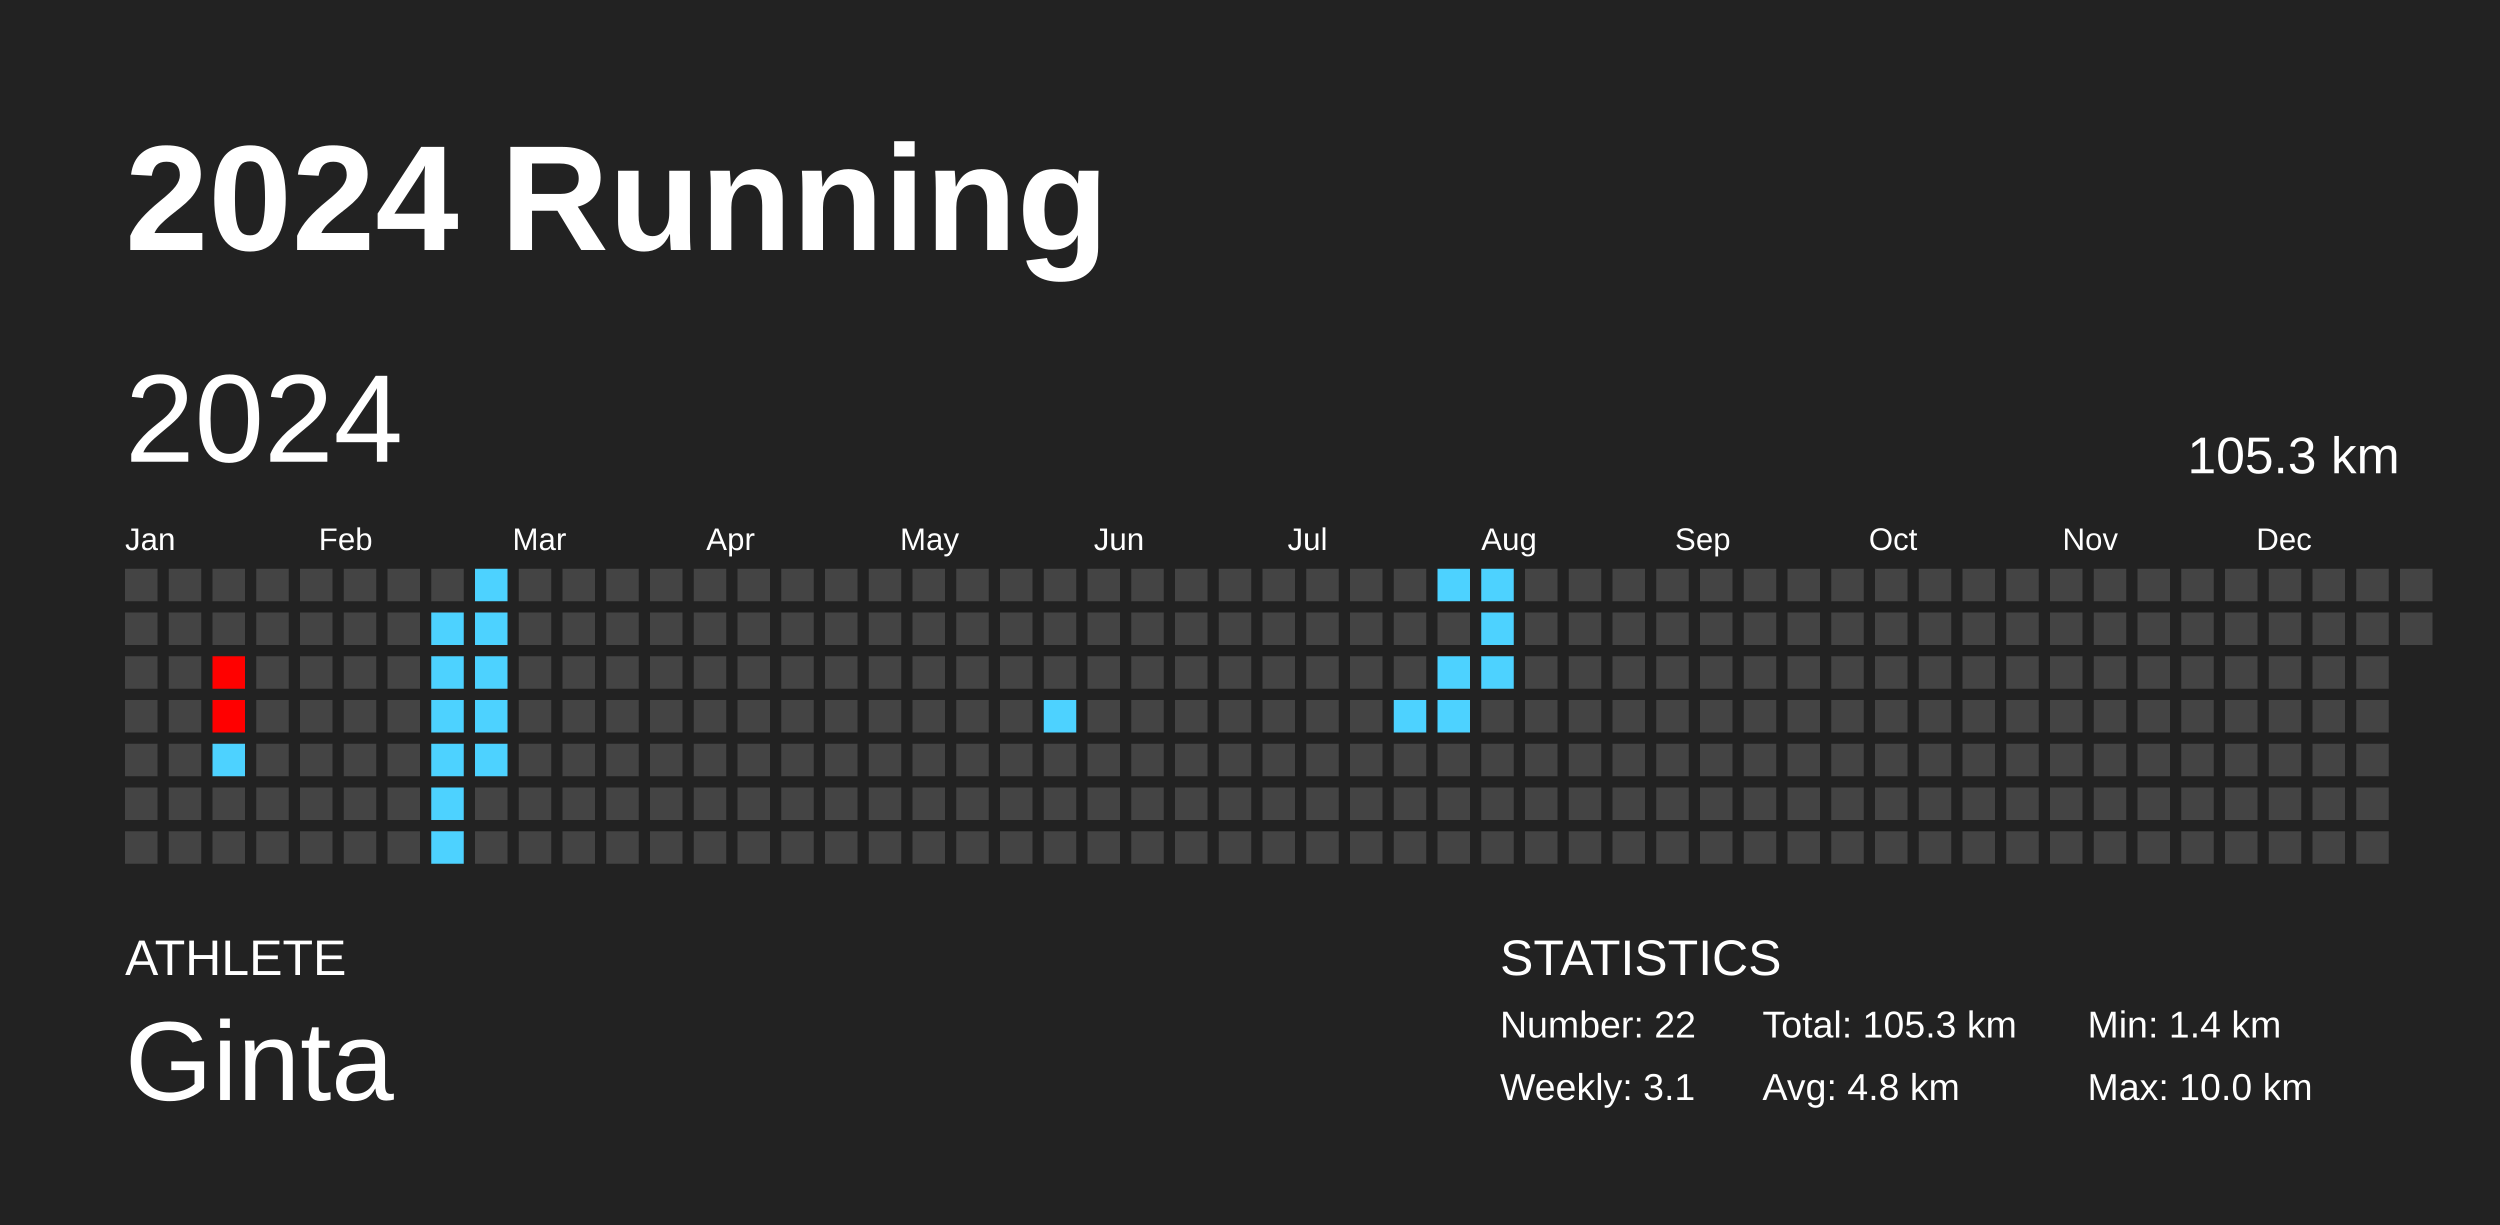
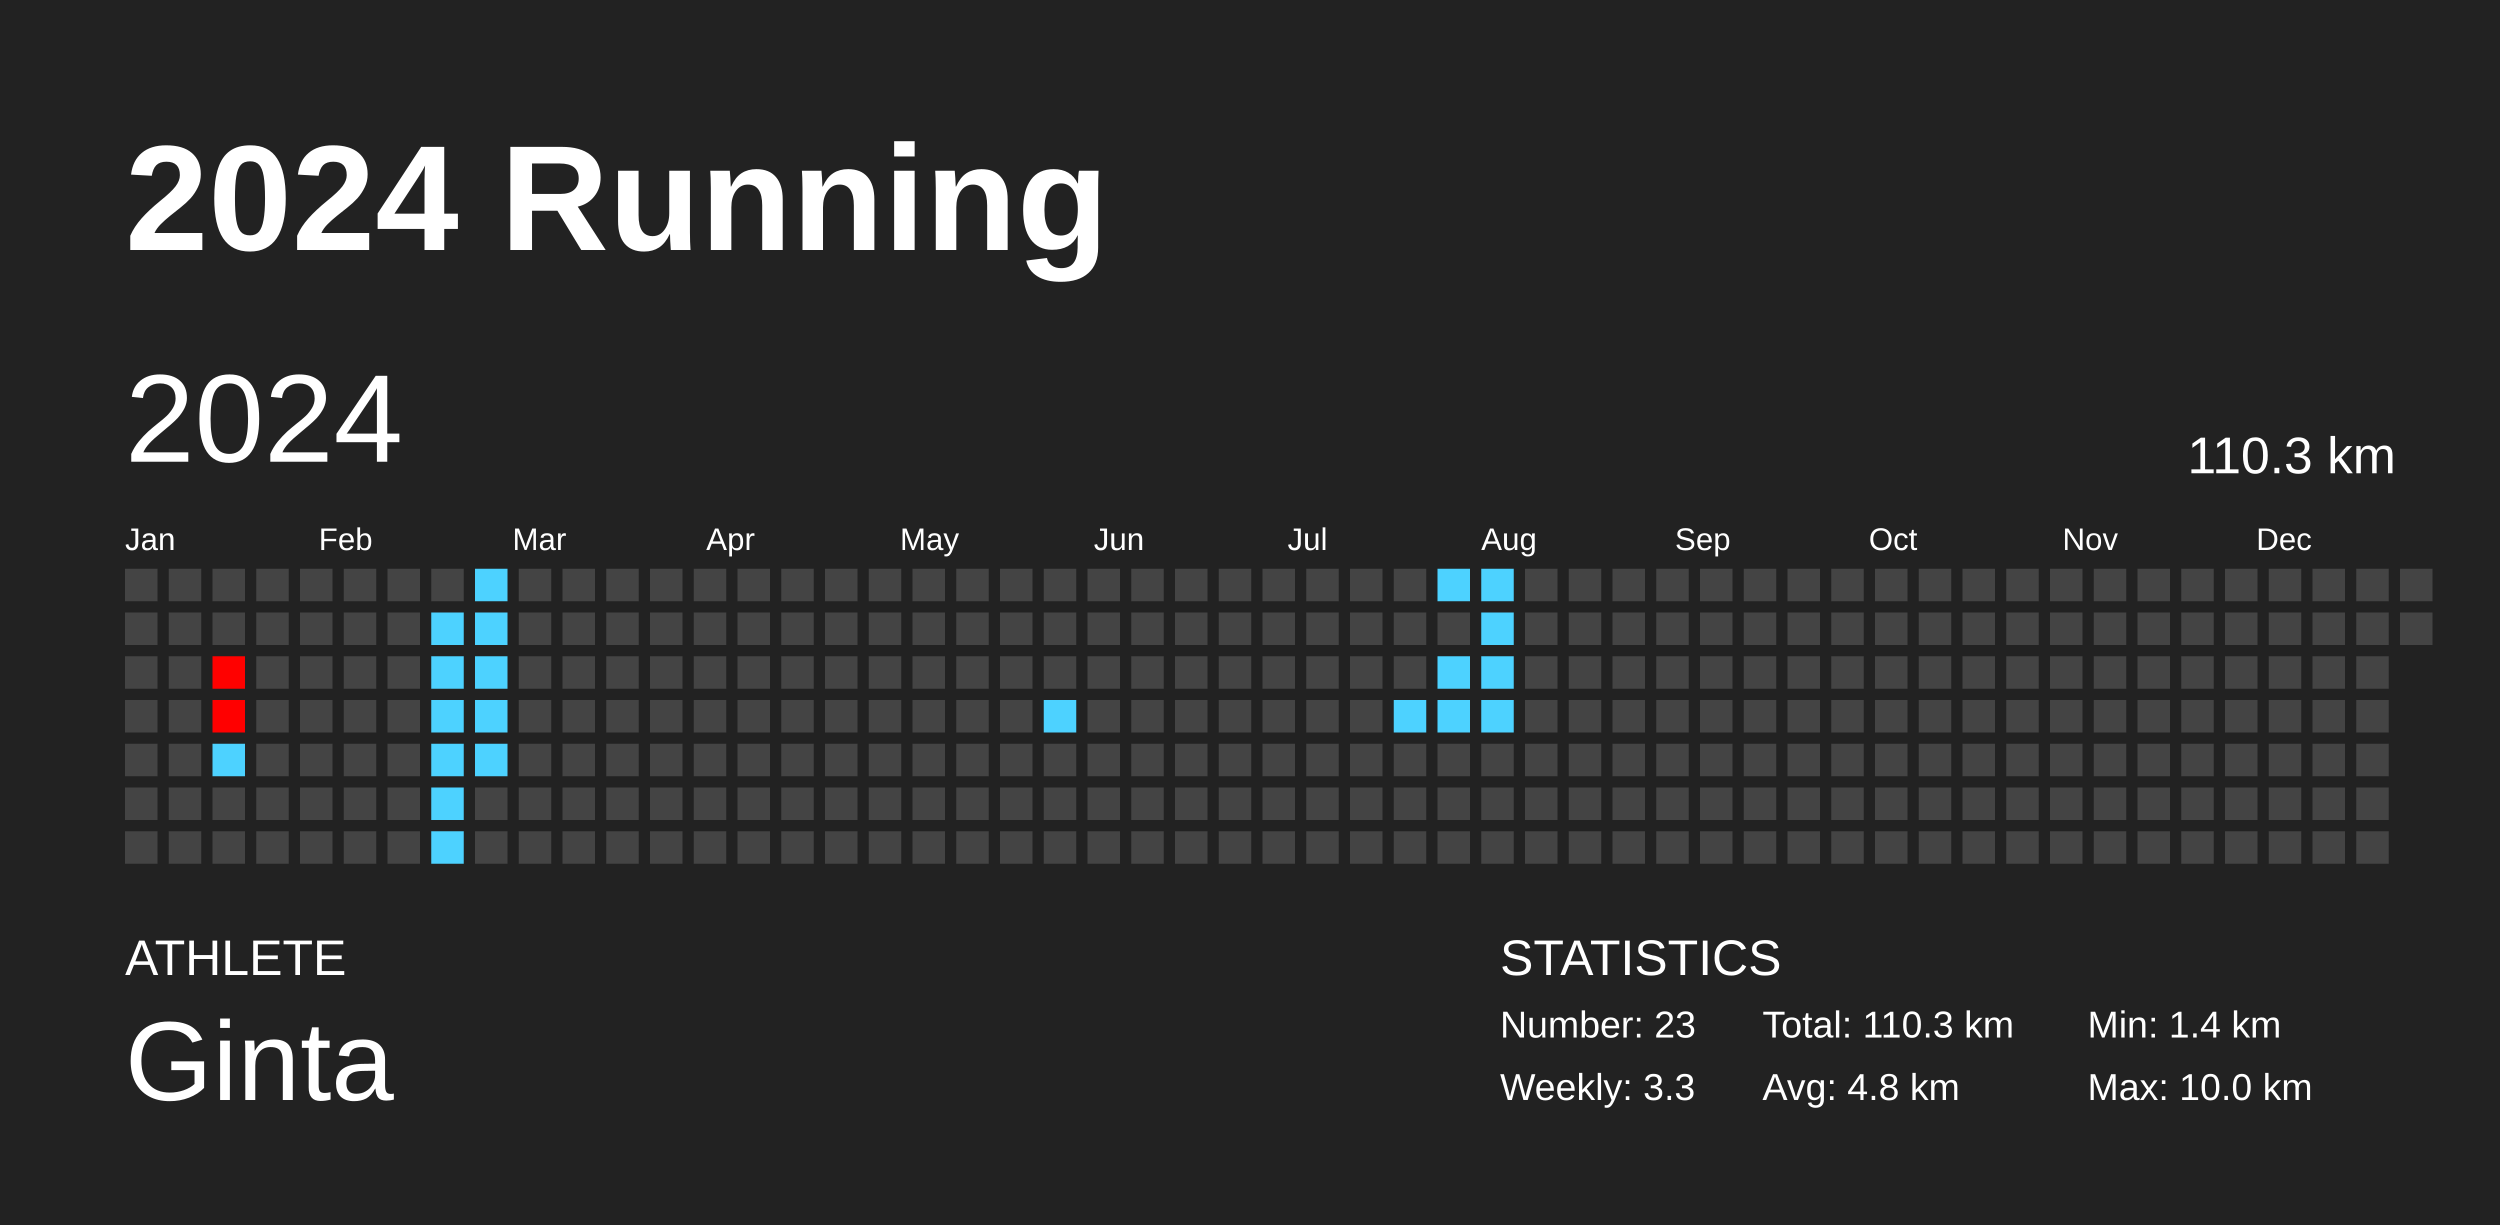
<svg xmlns="http://www.w3.org/2000/svg" baseProfile="full" height="98mm" version="1.1" viewBox="0,0,200,98" width="200mm">
  <defs />
  <rect fill="#222222" height="98" width="200" x="0" y="0" />
  <text fill="#FFFFFF" style="font-size:12px; font-family:Arial; font-weight:bold;" x="10" y="20">2024 Running</text>
  <text fill="#FFFFFF" style="font-size:4px; font-family:Arial" x="10" y="78">ATHLETE</text>
  <text fill="#FFFFFF" style="font-size:9px; font-family:Arial" x="10" y="88">Ginta</text>
  <text fill="#FFFFFF" style="font-size:4px; font-family:Arial" x="120" y="78">STATISTICS</text>
-   <text fill="#FFFFFF" style="font-size:3px; font-family:Arial" x="120" y="83">Number: 22</text>
-   <text fill="#FFFFFF" style="font-size:3px; font-family:Arial" x="120" y="88">Weekly: 3.1</text>
-   <text fill="#FFFFFF" style="font-size:3px; font-family:Arial" x="141" y="83">Total: 105.3 km</text>
+   <text fill="#FFFFFF" style="font-size:3px; font-family:Arial" x="120" y="83">Number: 23</text>
+   <text fill="#FFFFFF" style="font-size:3px; font-family:Arial" x="120" y="88">Weekly: 3.3</text>
+   <text fill="#FFFFFF" style="font-size:3px; font-family:Arial" x="141" y="83">Total: 110.3 km</text>
  <text fill="#FFFFFF" style="font-size:3px; font-family:Arial" x="141" y="88">Avg: 4.8 km</text>
  <text fill="#FFFFFF" style="font-size:3px; font-family:Arial" x="167" y="83">Min: 1.4 km</text>
  <text fill="#FFFFFF" style="font-size:3px; font-family:Arial" x="167" y="88">Max: 10.0 km</text>
  <text dominant-baseline="hanging" fill="#FFFFFF" style="font-size:10.0px; font-family:Arial;" x="10" y="30">2024</text>
-   <text dominant-baseline="hanging" fill="#FFFFFF" style="font-size:4.125px; font-family:Arial;" x="175" y="35">105.3 km</text>
+   <text dominant-baseline="hanging" fill="#FFFFFF" style="font-size:4.125px; font-family:Arial;" x="175" y="35">110.3 km</text>
  <text fill="#FFFFFF" style="font-size:2.5px; font-family:Arial" x="10.0" y="44">Jan</text>
  <text fill="#FFFFFF" style="font-size:2.5px; font-family:Arial" x="25.5" y="44">Feb</text>
  <text fill="#FFFFFF" style="font-size:2.5px; font-family:Arial" x="41.0" y="44">Mar</text>
  <text fill="#FFFFFF" style="font-size:2.5px; font-family:Arial" x="56.5" y="44">Apr</text>
  <text fill="#FFFFFF" style="font-size:2.5px; font-family:Arial" x="72.0" y="44">May</text>
  <text fill="#FFFFFF" style="font-size:2.5px; font-family:Arial" x="87.5" y="44">Jun</text>
  <text fill="#FFFFFF" style="font-size:2.5px; font-family:Arial" x="103.0" y="44">Jul</text>
  <text fill="#FFFFFF" style="font-size:2.5px; font-family:Arial" x="118.5" y="44">Aug</text>
  <text fill="#FFFFFF" style="font-size:2.5px; font-family:Arial" x="134.0" y="44">Sep</text>
  <text fill="#FFFFFF" style="font-size:2.5px; font-family:Arial" x="149.5" y="44">Oct</text>
  <text fill="#FFFFFF" style="font-size:2.5px; font-family:Arial" x="165.0" y="44">Nov</text>
  <text fill="#FFFFFF" style="font-size:2.5px; font-family:Arial" x="180.5" y="44">Dec</text>
  <rect fill="#444444" height="2.6" width="2.6" x="10.0" y="45.5" />
  <rect fill="#444444" height="2.6" width="2.6" x="10.0" y="49.0" />
  <rect fill="#444444" height="2.6" width="2.6" x="10.0" y="52.5" />
  <rect fill="#444444" height="2.6" width="2.6" x="10.0" y="56.0" />
  <rect fill="#444444" height="2.6" width="2.6" x="10.0" y="59.5" />
  <rect fill="#444444" height="2.6" width="2.6" x="10.0" y="63.0" />
  <rect fill="#444444" height="2.6" width="2.6" x="10.0" y="66.5" />
  <rect fill="#444444" height="2.6" width="2.6" x="13.5" y="45.5" />
  <rect fill="#444444" height="2.6" width="2.6" x="13.5" y="49.0" />
  <rect fill="#444444" height="2.6" width="2.6" x="13.5" y="52.5" />
  <rect fill="#444444" height="2.6" width="2.6" x="13.5" y="56.0" />
  <rect fill="#444444" height="2.6" width="2.6" x="13.5" y="59.5" />
  <rect fill="#444444" height="2.6" width="2.6" x="13.5" y="63.0" />
  <rect fill="#444444" height="2.6" width="2.6" x="13.5" y="66.5" />
  <rect fill="#444444" height="2.6" width="2.6" x="17.0" y="45.5" />
  <rect fill="#444444" height="2.6" width="2.6" x="17.0" y="49.0" />
  <rect fill="#ff0100" height="2.6" width="2.6" x="17.0" y="52.5" />
  <rect fill="#ff0000" height="2.6" width="2.6" x="17.0" y="56.0" />
  <rect fill="#4dd2ff" height="2.6" width="2.6" x="17.0" y="59.5" />
  <rect fill="#444444" height="2.6" width="2.6" x="17.0" y="63.0" />
  <rect fill="#444444" height="2.6" width="2.6" x="17.0" y="66.5" />
  <rect fill="#444444" height="2.6" width="2.6" x="20.5" y="45.5" />
  <rect fill="#444444" height="2.6" width="2.6" x="20.5" y="49.0" />
  <rect fill="#444444" height="2.6" width="2.6" x="20.5" y="52.5" />
  <rect fill="#444444" height="2.6" width="2.6" x="20.5" y="56.0" />
  <rect fill="#444444" height="2.6" width="2.6" x="20.5" y="59.5" />
  <rect fill="#444444" height="2.6" width="2.6" x="20.5" y="63.0" />
  <rect fill="#444444" height="2.6" width="2.6" x="20.5" y="66.5" />
  <rect fill="#444444" height="2.6" width="2.6" x="24.0" y="45.5" />
  <rect fill="#444444" height="2.6" width="2.6" x="24.0" y="49.0" />
  <rect fill="#444444" height="2.6" width="2.6" x="24.0" y="52.5" />
  <rect fill="#444444" height="2.6" width="2.6" x="24.0" y="56.0" />
  <rect fill="#444444" height="2.6" width="2.6" x="24.0" y="59.5" />
  <rect fill="#444444" height="2.6" width="2.6" x="24.0" y="63.0" />
  <rect fill="#444444" height="2.6" width="2.6" x="24.0" y="66.5" />
  <rect fill="#444444" height="2.6" width="2.6" x="27.5" y="45.5" />
  <rect fill="#444444" height="2.6" width="2.6" x="27.5" y="49.0" />
  <rect fill="#444444" height="2.6" width="2.6" x="27.5" y="52.5" />
  <rect fill="#444444" height="2.6" width="2.6" x="27.5" y="56.0" />
  <rect fill="#444444" height="2.6" width="2.6" x="27.5" y="59.5" />
  <rect fill="#444444" height="2.6" width="2.6" x="27.5" y="63.0" />
  <rect fill="#444444" height="2.6" width="2.6" x="27.5" y="66.5" />
  <rect fill="#444444" height="2.6" width="2.6" x="31.0" y="45.5" />
  <rect fill="#444444" height="2.6" width="2.6" x="31.0" y="49.0" />
  <rect fill="#444444" height="2.6" width="2.6" x="31.0" y="52.5" />
  <rect fill="#444444" height="2.6" width="2.6" x="31.0" y="56.0" />
  <rect fill="#444444" height="2.6" width="2.6" x="31.0" y="59.5" />
  <rect fill="#444444" height="2.6" width="2.6" x="31.0" y="63.0" />
  <rect fill="#444444" height="2.6" width="2.6" x="31.0" y="66.5" />
  <rect fill="#444444" height="2.6" width="2.6" x="34.5" y="45.5" />
  <rect fill="#4dd2ff" height="2.6" width="2.6" x="34.5" y="49.0" />
  <rect fill="#4dd2ff" height="2.6" width="2.6" x="34.5" y="52.5" />
  <rect fill="#4dd2ff" height="2.6" width="2.6" x="34.5" y="56.0" />
  <rect fill="#4dd2ff" height="2.6" width="2.6" x="34.5" y="59.5" />
  <rect fill="#4dd2ff" height="2.6" width="2.6" x="34.5" y="63.0" />
  <rect fill="#4dd2ff" height="2.6" width="2.6" x="34.5" y="66.5" />
  <rect fill="#4dd2ff" height="2.6" width="2.6" x="38.0" y="45.5" />
  <rect fill="#4dd2ff" height="2.6" width="2.6" x="38.0" y="49.0" />
  <rect fill="#4dd2ff" height="2.6" width="2.6" x="38.0" y="52.5" />
  <rect fill="#4dd2ff" height="2.6" width="2.6" x="38.0" y="56.0" />
  <rect fill="#4dd2ff" height="2.6" width="2.6" x="38.0" y="59.5" />
  <rect fill="#444444" height="2.6" width="2.6" x="38.0" y="63.0" />
  <rect fill="#444444" height="2.6" width="2.6" x="38.0" y="66.5" />
  <rect fill="#444444" height="2.6" width="2.6" x="41.5" y="45.5" />
  <rect fill="#444444" height="2.6" width="2.6" x="41.5" y="49.0" />
  <rect fill="#444444" height="2.6" width="2.6" x="41.5" y="52.5" />
  <rect fill="#444444" height="2.6" width="2.6" x="41.5" y="56.0" />
  <rect fill="#444444" height="2.6" width="2.6" x="41.5" y="59.5" />
  <rect fill="#444444" height="2.6" width="2.6" x="41.5" y="63.0" />
  <rect fill="#444444" height="2.6" width="2.6" x="41.5" y="66.5" />
  <rect fill="#444444" height="2.6" width="2.6" x="45.0" y="45.5" />
  <rect fill="#444444" height="2.6" width="2.6" x="45.0" y="49.0" />
  <rect fill="#444444" height="2.6" width="2.6" x="45.0" y="52.5" />
  <rect fill="#444444" height="2.6" width="2.6" x="45.0" y="56.0" />
  <rect fill="#444444" height="2.6" width="2.6" x="45.0" y="59.5" />
  <rect fill="#444444" height="2.6" width="2.6" x="45.0" y="63.0" />
  <rect fill="#444444" height="2.6" width="2.6" x="45.0" y="66.5" />
  <rect fill="#444444" height="2.6" width="2.6" x="48.5" y="45.5" />
  <rect fill="#444444" height="2.6" width="2.6" x="48.5" y="49.0" />
  <rect fill="#444444" height="2.6" width="2.6" x="48.5" y="52.5" />
  <rect fill="#444444" height="2.6" width="2.6" x="48.5" y="56.0" />
  <rect fill="#444444" height="2.6" width="2.6" x="48.5" y="59.5" />
  <rect fill="#444444" height="2.6" width="2.6" x="48.5" y="63.0" />
  <rect fill="#444444" height="2.6" width="2.6" x="48.5" y="66.5" />
  <rect fill="#444444" height="2.6" width="2.6" x="52.0" y="45.5" />
  <rect fill="#444444" height="2.6" width="2.6" x="52.0" y="49.0" />
  <rect fill="#444444" height="2.6" width="2.6" x="52.0" y="52.5" />
  <rect fill="#444444" height="2.6" width="2.6" x="52.0" y="56.0" />
  <rect fill="#444444" height="2.6" width="2.6" x="52.0" y="59.5" />
  <rect fill="#444444" height="2.6" width="2.6" x="52.0" y="63.0" />
  <rect fill="#444444" height="2.6" width="2.6" x="52.0" y="66.5" />
  <rect fill="#444444" height="2.6" width="2.6" x="55.5" y="45.5" />
  <rect fill="#444444" height="2.6" width="2.6" x="55.5" y="49.0" />
  <rect fill="#444444" height="2.6" width="2.6" x="55.5" y="52.5" />
  <rect fill="#444444" height="2.6" width="2.6" x="55.5" y="56.0" />
  <rect fill="#444444" height="2.6" width="2.6" x="55.5" y="59.5" />
  <rect fill="#444444" height="2.6" width="2.6" x="55.5" y="63.0" />
  <rect fill="#444444" height="2.6" width="2.6" x="55.5" y="66.5" />
  <rect fill="#444444" height="2.6" width="2.6" x="59.0" y="45.5" />
  <rect fill="#444444" height="2.6" width="2.6" x="59.0" y="49.0" />
  <rect fill="#444444" height="2.6" width="2.6" x="59.0" y="52.5" />
  <rect fill="#444444" height="2.6" width="2.6" x="59.0" y="56.0" />
  <rect fill="#444444" height="2.6" width="2.6" x="59.0" y="59.5" />
  <rect fill="#444444" height="2.6" width="2.6" x="59.0" y="63.0" />
  <rect fill="#444444" height="2.6" width="2.6" x="59.0" y="66.5" />
  <rect fill="#444444" height="2.6" width="2.6" x="62.5" y="45.5" />
  <rect fill="#444444" height="2.6" width="2.6" x="62.5" y="49.0" />
  <rect fill="#444444" height="2.6" width="2.6" x="62.5" y="52.5" />
  <rect fill="#444444" height="2.6" width="2.6" x="62.5" y="56.0" />
  <rect fill="#444444" height="2.6" width="2.6" x="62.5" y="59.5" />
  <rect fill="#444444" height="2.6" width="2.6" x="62.5" y="63.0" />
  <rect fill="#444444" height="2.6" width="2.6" x="62.5" y="66.5" />
  <rect fill="#444444" height="2.6" width="2.6" x="66.0" y="45.5" />
  <rect fill="#444444" height="2.6" width="2.6" x="66.0" y="49.0" />
  <rect fill="#444444" height="2.6" width="2.6" x="66.0" y="52.5" />
  <rect fill="#444444" height="2.6" width="2.6" x="66.0" y="56.0" />
  <rect fill="#444444" height="2.6" width="2.6" x="66.0" y="59.5" />
  <rect fill="#444444" height="2.6" width="2.6" x="66.0" y="63.0" />
  <rect fill="#444444" height="2.6" width="2.6" x="66.0" y="66.5" />
  <rect fill="#444444" height="2.6" width="2.6" x="69.5" y="45.5" />
  <rect fill="#444444" height="2.6" width="2.6" x="69.5" y="49.0" />
  <rect fill="#444444" height="2.6" width="2.6" x="69.5" y="52.5" />
  <rect fill="#444444" height="2.6" width="2.6" x="69.5" y="56.0" />
  <rect fill="#444444" height="2.6" width="2.6" x="69.5" y="59.5" />
  <rect fill="#444444" height="2.6" width="2.6" x="69.5" y="63.0" />
  <rect fill="#444444" height="2.6" width="2.6" x="69.5" y="66.5" />
  <rect fill="#444444" height="2.6" width="2.6" x="73.0" y="45.5" />
  <rect fill="#444444" height="2.6" width="2.6" x="73.0" y="49.0" />
  <rect fill="#444444" height="2.6" width="2.6" x="73.0" y="52.5" />
  <rect fill="#444444" height="2.6" width="2.6" x="73.0" y="56.0" />
  <rect fill="#444444" height="2.6" width="2.6" x="73.0" y="59.5" />
  <rect fill="#444444" height="2.6" width="2.6" x="73.0" y="63.0" />
  <rect fill="#444444" height="2.6" width="2.6" x="73.0" y="66.5" />
  <rect fill="#444444" height="2.6" width="2.6" x="76.5" y="45.5" />
  <rect fill="#444444" height="2.6" width="2.6" x="76.5" y="49.0" />
  <rect fill="#444444" height="2.6" width="2.6" x="76.5" y="52.5" />
  <rect fill="#444444" height="2.6" width="2.6" x="76.5" y="56.0" />
  <rect fill="#444444" height="2.6" width="2.6" x="76.5" y="59.5" />
  <rect fill="#444444" height="2.6" width="2.6" x="76.5" y="63.0" />
  <rect fill="#444444" height="2.6" width="2.6" x="76.5" y="66.5" />
  <rect fill="#444444" height="2.6" width="2.6" x="80.0" y="45.5" />
  <rect fill="#444444" height="2.6" width="2.6" x="80.0" y="49.0" />
  <rect fill="#444444" height="2.6" width="2.6" x="80.0" y="52.5" />
  <rect fill="#444444" height="2.6" width="2.6" x="80.0" y="56.0" />
  <rect fill="#444444" height="2.6" width="2.6" x="80.0" y="59.5" />
  <rect fill="#444444" height="2.6" width="2.6" x="80.0" y="63.0" />
  <rect fill="#444444" height="2.6" width="2.6" x="80.0" y="66.5" />
  <rect fill="#444444" height="2.6" width="2.6" x="83.5" y="45.5" />
  <rect fill="#444444" height="2.6" width="2.6" x="83.5" y="49.0" />
  <rect fill="#444444" height="2.6" width="2.6" x="83.5" y="52.5" />
  <rect fill="#4dd2ff" height="2.6" width="2.6" x="83.5" y="56.0" />
  <rect fill="#444444" height="2.6" width="2.6" x="83.5" y="59.5" />
  <rect fill="#444444" height="2.6" width="2.6" x="83.5" y="63.0" />
  <rect fill="#444444" height="2.6" width="2.6" x="83.5" y="66.5" />
  <rect fill="#444444" height="2.6" width="2.6" x="87.0" y="45.5" />
  <rect fill="#444444" height="2.6" width="2.6" x="87.0" y="49.0" />
  <rect fill="#444444" height="2.6" width="2.6" x="87.0" y="52.5" />
  <rect fill="#444444" height="2.6" width="2.6" x="87.0" y="56.0" />
  <rect fill="#444444" height="2.6" width="2.6" x="87.0" y="59.5" />
  <rect fill="#444444" height="2.6" width="2.6" x="87.0" y="63.0" />
  <rect fill="#444444" height="2.6" width="2.6" x="87.0" y="66.5" />
  <rect fill="#444444" height="2.6" width="2.6" x="90.5" y="45.5" />
  <rect fill="#444444" height="2.6" width="2.6" x="90.5" y="49.0" />
  <rect fill="#444444" height="2.6" width="2.6" x="90.5" y="52.5" />
  <rect fill="#444444" height="2.6" width="2.6" x="90.5" y="56.0" />
  <rect fill="#444444" height="2.6" width="2.6" x="90.5" y="59.5" />
  <rect fill="#444444" height="2.6" width="2.6" x="90.5" y="63.0" />
  <rect fill="#444444" height="2.6" width="2.6" x="90.5" y="66.5" />
  <rect fill="#444444" height="2.6" width="2.6" x="94.0" y="45.5" />
  <rect fill="#444444" height="2.6" width="2.6" x="94.0" y="49.0" />
  <rect fill="#444444" height="2.6" width="2.6" x="94.0" y="52.5" />
  <rect fill="#444444" height="2.6" width="2.6" x="94.0" y="56.0" />
  <rect fill="#444444" height="2.6" width="2.6" x="94.0" y="59.5" />
  <rect fill="#444444" height="2.6" width="2.6" x="94.0" y="63.0" />
  <rect fill="#444444" height="2.6" width="2.6" x="94.0" y="66.5" />
  <rect fill="#444444" height="2.6" width="2.6" x="97.5" y="45.5" />
  <rect fill="#444444" height="2.6" width="2.6" x="97.5" y="49.0" />
  <rect fill="#444444" height="2.6" width="2.6" x="97.5" y="52.5" />
  <rect fill="#444444" height="2.6" width="2.6" x="97.5" y="56.0" />
  <rect fill="#444444" height="2.6" width="2.6" x="97.5" y="59.5" />
  <rect fill="#444444" height="2.6" width="2.6" x="97.5" y="63.0" />
  <rect fill="#444444" height="2.6" width="2.6" x="97.5" y="66.5" />
  <rect fill="#444444" height="2.6" width="2.6" x="101.0" y="45.5" />
  <rect fill="#444444" height="2.6" width="2.6" x="101.0" y="49.0" />
  <rect fill="#444444" height="2.6" width="2.6" x="101.0" y="52.5" />
  <rect fill="#444444" height="2.6" width="2.6" x="101.0" y="56.0" />
  <rect fill="#444444" height="2.6" width="2.6" x="101.0" y="59.5" />
  <rect fill="#444444" height="2.6" width="2.6" x="101.0" y="63.0" />
  <rect fill="#444444" height="2.6" width="2.6" x="101.0" y="66.5" />
  <rect fill="#444444" height="2.6" width="2.6" x="104.5" y="45.5" />
  <rect fill="#444444" height="2.6" width="2.6" x="104.5" y="49.0" />
  <rect fill="#444444" height="2.6" width="2.6" x="104.5" y="52.5" />
  <rect fill="#444444" height="2.6" width="2.6" x="104.5" y="56.0" />
  <rect fill="#444444" height="2.6" width="2.6" x="104.5" y="59.5" />
  <rect fill="#444444" height="2.6" width="2.6" x="104.5" y="63.0" />
  <rect fill="#444444" height="2.6" width="2.6" x="104.5" y="66.5" />
  <rect fill="#444444" height="2.6" width="2.6" x="108.0" y="45.5" />
  <rect fill="#444444" height="2.6" width="2.6" x="108.0" y="49.0" />
  <rect fill="#444444" height="2.6" width="2.6" x="108.0" y="52.5" />
  <rect fill="#444444" height="2.6" width="2.6" x="108.0" y="56.0" />
  <rect fill="#444444" height="2.6" width="2.6" x="108.0" y="59.5" />
  <rect fill="#444444" height="2.6" width="2.6" x="108.0" y="63.0" />
  <rect fill="#444444" height="2.6" width="2.6" x="108.0" y="66.5" />
  <rect fill="#444444" height="2.6" width="2.6" x="111.5" y="45.5" />
  <rect fill="#444444" height="2.6" width="2.6" x="111.5" y="49.0" />
  <rect fill="#444444" height="2.6" width="2.6" x="111.5" y="52.5" />
  <rect fill="#4dd2ff" height="2.6" width="2.6" x="111.5" y="56.0" />
  <rect fill="#444444" height="2.6" width="2.6" x="111.5" y="59.5" />
  <rect fill="#444444" height="2.6" width="2.6" x="111.5" y="63.0" />
  <rect fill="#444444" height="2.6" width="2.6" x="111.5" y="66.5" />
  <rect fill="#4dd2ff" height="2.6" width="2.6" x="115.0" y="45.5" />
  <rect fill="#444444" height="2.6" width="2.6" x="115.0" y="49.0" />
  <rect fill="#4dd2ff" height="2.6" width="2.6" x="115.0" y="52.5" />
  <rect fill="#4dd2ff" height="2.6" width="2.6" x="115.0" y="56.0" />
  <rect fill="#444444" height="2.6" width="2.6" x="115.0" y="59.5" />
  <rect fill="#444444" height="2.6" width="2.6" x="115.0" y="63.0" />
  <rect fill="#444444" height="2.6" width="2.6" x="115.0" y="66.5" />
  <rect fill="#4dd2ff" height="2.6" width="2.6" x="118.5" y="45.5" />
  <rect fill="#4dd2ff" height="2.6" width="2.6" x="118.5" y="49.0" />
  <rect fill="#4dd2ff" height="2.6" width="2.6" x="118.5" y="52.5" />
-   <rect fill="#444444" height="2.6" width="2.6" x="118.5" y="56.0" />
+   <rect fill="#4dd2ff" height="2.6" width="2.6" x="118.5" y="56.0" />
  <rect fill="#444444" height="2.6" width="2.6" x="118.5" y="59.5" />
  <rect fill="#444444" height="2.6" width="2.6" x="118.5" y="63.0" />
  <rect fill="#444444" height="2.6" width="2.6" x="118.5" y="66.5" />
  <rect fill="#444444" height="2.6" width="2.6" x="122.0" y="45.5" />
  <rect fill="#444444" height="2.6" width="2.6" x="122.0" y="49.0" />
  <rect fill="#444444" height="2.6" width="2.6" x="122.0" y="52.5" />
  <rect fill="#444444" height="2.6" width="2.6" x="122.0" y="56.0" />
  <rect fill="#444444" height="2.6" width="2.6" x="122.0" y="59.5" />
  <rect fill="#444444" height="2.6" width="2.6" x="122.0" y="63.0" />
  <rect fill="#444444" height="2.6" width="2.6" x="122.0" y="66.5" />
  <rect fill="#444444" height="2.6" width="2.6" x="125.5" y="45.5" />
  <rect fill="#444444" height="2.6" width="2.6" x="125.5" y="49.0" />
  <rect fill="#444444" height="2.6" width="2.6" x="125.5" y="52.5" />
  <rect fill="#444444" height="2.6" width="2.6" x="125.5" y="56.0" />
  <rect fill="#444444" height="2.6" width="2.6" x="125.5" y="59.5" />
  <rect fill="#444444" height="2.6" width="2.6" x="125.5" y="63.0" />
  <rect fill="#444444" height="2.6" width="2.6" x="125.5" y="66.5" />
  <rect fill="#444444" height="2.6" width="2.6" x="129.0" y="45.5" />
  <rect fill="#444444" height="2.6" width="2.6" x="129.0" y="49.0" />
  <rect fill="#444444" height="2.6" width="2.6" x="129.0" y="52.5" />
  <rect fill="#444444" height="2.6" width="2.6" x="129.0" y="56.0" />
  <rect fill="#444444" height="2.6" width="2.6" x="129.0" y="59.5" />
  <rect fill="#444444" height="2.6" width="2.6" x="129.0" y="63.0" />
  <rect fill="#444444" height="2.6" width="2.6" x="129.0" y="66.5" />
  <rect fill="#444444" height="2.6" width="2.6" x="132.5" y="45.5" />
  <rect fill="#444444" height="2.6" width="2.6" x="132.5" y="49.0" />
  <rect fill="#444444" height="2.6" width="2.6" x="132.5" y="52.5" />
  <rect fill="#444444" height="2.6" width="2.6" x="132.5" y="56.0" />
  <rect fill="#444444" height="2.6" width="2.6" x="132.5" y="59.5" />
  <rect fill="#444444" height="2.6" width="2.6" x="132.5" y="63.0" />
  <rect fill="#444444" height="2.6" width="2.6" x="132.5" y="66.5" />
  <rect fill="#444444" height="2.6" width="2.6" x="136.0" y="45.5" />
  <rect fill="#444444" height="2.6" width="2.6" x="136.0" y="49.0" />
  <rect fill="#444444" height="2.6" width="2.6" x="136.0" y="52.5" />
  <rect fill="#444444" height="2.6" width="2.6" x="136.0" y="56.0" />
  <rect fill="#444444" height="2.6" width="2.6" x="136.0" y="59.5" />
  <rect fill="#444444" height="2.6" width="2.6" x="136.0" y="63.0" />
  <rect fill="#444444" height="2.6" width="2.6" x="136.0" y="66.5" />
  <rect fill="#444444" height="2.6" width="2.6" x="139.5" y="45.5" />
  <rect fill="#444444" height="2.6" width="2.6" x="139.5" y="49.0" />
  <rect fill="#444444" height="2.6" width="2.6" x="139.5" y="52.5" />
  <rect fill="#444444" height="2.6" width="2.6" x="139.5" y="56.0" />
  <rect fill="#444444" height="2.6" width="2.6" x="139.5" y="59.5" />
  <rect fill="#444444" height="2.6" width="2.6" x="139.5" y="63.0" />
  <rect fill="#444444" height="2.6" width="2.6" x="139.5" y="66.5" />
  <rect fill="#444444" height="2.6" width="2.6" x="143.0" y="45.5" />
  <rect fill="#444444" height="2.6" width="2.6" x="143.0" y="49.0" />
  <rect fill="#444444" height="2.6" width="2.6" x="143.0" y="52.5" />
  <rect fill="#444444" height="2.6" width="2.6" x="143.0" y="56.0" />
  <rect fill="#444444" height="2.6" width="2.6" x="143.0" y="59.5" />
  <rect fill="#444444" height="2.6" width="2.6" x="143.0" y="63.0" />
  <rect fill="#444444" height="2.6" width="2.6" x="143.0" y="66.5" />
  <rect fill="#444444" height="2.6" width="2.6" x="146.5" y="45.5" />
  <rect fill="#444444" height="2.6" width="2.6" x="146.5" y="49.0" />
  <rect fill="#444444" height="2.6" width="2.6" x="146.5" y="52.5" />
  <rect fill="#444444" height="2.6" width="2.6" x="146.5" y="56.0" />
  <rect fill="#444444" height="2.6" width="2.6" x="146.5" y="59.5" />
  <rect fill="#444444" height="2.6" width="2.6" x="146.5" y="63.0" />
  <rect fill="#444444" height="2.6" width="2.6" x="146.5" y="66.5" />
  <rect fill="#444444" height="2.6" width="2.6" x="150.0" y="45.5" />
  <rect fill="#444444" height="2.6" width="2.6" x="150.0" y="49.0" />
  <rect fill="#444444" height="2.6" width="2.6" x="150.0" y="52.5" />
  <rect fill="#444444" height="2.6" width="2.6" x="150.0" y="56.0" />
  <rect fill="#444444" height="2.6" width="2.6" x="150.0" y="59.5" />
  <rect fill="#444444" height="2.6" width="2.6" x="150.0" y="63.0" />
  <rect fill="#444444" height="2.6" width="2.6" x="150.0" y="66.5" />
  <rect fill="#444444" height="2.6" width="2.6" x="153.5" y="45.5" />
  <rect fill="#444444" height="2.6" width="2.6" x="153.5" y="49.0" />
  <rect fill="#444444" height="2.6" width="2.6" x="153.5" y="52.5" />
  <rect fill="#444444" height="2.6" width="2.6" x="153.5" y="56.0" />
  <rect fill="#444444" height="2.6" width="2.6" x="153.5" y="59.5" />
  <rect fill="#444444" height="2.6" width="2.6" x="153.5" y="63.0" />
  <rect fill="#444444" height="2.6" width="2.6" x="153.5" y="66.5" />
  <rect fill="#444444" height="2.6" width="2.6" x="157.0" y="45.5" />
  <rect fill="#444444" height="2.6" width="2.6" x="157.0" y="49.0" />
  <rect fill="#444444" height="2.6" width="2.6" x="157.0" y="52.5" />
  <rect fill="#444444" height="2.6" width="2.6" x="157.0" y="56.0" />
  <rect fill="#444444" height="2.6" width="2.6" x="157.0" y="59.5" />
  <rect fill="#444444" height="2.6" width="2.6" x="157.0" y="63.0" />
  <rect fill="#444444" height="2.6" width="2.6" x="157.0" y="66.5" />
  <rect fill="#444444" height="2.6" width="2.6" x="160.5" y="45.5" />
  <rect fill="#444444" height="2.6" width="2.6" x="160.5" y="49.0" />
  <rect fill="#444444" height="2.6" width="2.6" x="160.5" y="52.5" />
  <rect fill="#444444" height="2.6" width="2.6" x="160.5" y="56.0" />
  <rect fill="#444444" height="2.6" width="2.6" x="160.5" y="59.5" />
  <rect fill="#444444" height="2.6" width="2.6" x="160.5" y="63.0" />
  <rect fill="#444444" height="2.6" width="2.6" x="160.5" y="66.5" />
  <rect fill="#444444" height="2.6" width="2.6" x="164.0" y="45.5" />
  <rect fill="#444444" height="2.6" width="2.6" x="164.0" y="49.0" />
  <rect fill="#444444" height="2.6" width="2.6" x="164.0" y="52.5" />
  <rect fill="#444444" height="2.6" width="2.6" x="164.0" y="56.0" />
  <rect fill="#444444" height="2.6" width="2.6" x="164.0" y="59.5" />
  <rect fill="#444444" height="2.6" width="2.6" x="164.0" y="63.0" />
  <rect fill="#444444" height="2.6" width="2.6" x="164.0" y="66.5" />
  <rect fill="#444444" height="2.6" width="2.6" x="167.5" y="45.5" />
  <rect fill="#444444" height="2.6" width="2.6" x="167.5" y="49.0" />
  <rect fill="#444444" height="2.6" width="2.6" x="167.5" y="52.5" />
  <rect fill="#444444" height="2.6" width="2.6" x="167.5" y="56.0" />
  <rect fill="#444444" height="2.6" width="2.6" x="167.5" y="59.5" />
  <rect fill="#444444" height="2.6" width="2.6" x="167.5" y="63.0" />
  <rect fill="#444444" height="2.6" width="2.6" x="167.5" y="66.5" />
  <rect fill="#444444" height="2.6" width="2.6" x="171.0" y="45.5" />
  <rect fill="#444444" height="2.6" width="2.6" x="171.0" y="49.0" />
  <rect fill="#444444" height="2.6" width="2.6" x="171.0" y="52.5" />
  <rect fill="#444444" height="2.6" width="2.6" x="171.0" y="56.0" />
  <rect fill="#444444" height="2.6" width="2.6" x="171.0" y="59.5" />
  <rect fill="#444444" height="2.6" width="2.6" x="171.0" y="63.0" />
  <rect fill="#444444" height="2.6" width="2.6" x="171.0" y="66.5" />
  <rect fill="#444444" height="2.6" width="2.6" x="174.5" y="45.5" />
  <rect fill="#444444" height="2.6" width="2.6" x="174.5" y="49.0" />
  <rect fill="#444444" height="2.6" width="2.6" x="174.5" y="52.5" />
  <rect fill="#444444" height="2.6" width="2.6" x="174.5" y="56.0" />
  <rect fill="#444444" height="2.6" width="2.6" x="174.5" y="59.5" />
  <rect fill="#444444" height="2.6" width="2.6" x="174.5" y="63.0" />
  <rect fill="#444444" height="2.6" width="2.6" x="174.5" y="66.5" />
  <rect fill="#444444" height="2.6" width="2.6" x="178.0" y="45.5" />
  <rect fill="#444444" height="2.6" width="2.6" x="178.0" y="49.0" />
  <rect fill="#444444" height="2.6" width="2.6" x="178.0" y="52.5" />
  <rect fill="#444444" height="2.6" width="2.6" x="178.0" y="56.0" />
  <rect fill="#444444" height="2.6" width="2.6" x="178.0" y="59.5" />
  <rect fill="#444444" height="2.6" width="2.6" x="178.0" y="63.0" />
  <rect fill="#444444" height="2.6" width="2.6" x="178.0" y="66.5" />
  <rect fill="#444444" height="2.6" width="2.6" x="181.5" y="45.5" />
  <rect fill="#444444" height="2.6" width="2.6" x="181.5" y="49.0" />
  <rect fill="#444444" height="2.6" width="2.6" x="181.5" y="52.5" />
  <rect fill="#444444" height="2.6" width="2.6" x="181.5" y="56.0" />
  <rect fill="#444444" height="2.6" width="2.6" x="181.5" y="59.5" />
  <rect fill="#444444" height="2.6" width="2.6" x="181.5" y="63.0" />
  <rect fill="#444444" height="2.6" width="2.6" x="181.5" y="66.5" />
  <rect fill="#444444" height="2.6" width="2.6" x="185.0" y="45.5" />
  <rect fill="#444444" height="2.6" width="2.6" x="185.0" y="49.0" />
  <rect fill="#444444" height="2.6" width="2.6" x="185.0" y="52.5" />
  <rect fill="#444444" height="2.6" width="2.6" x="185.0" y="56.0" />
  <rect fill="#444444" height="2.6" width="2.6" x="185.0" y="59.5" />
  <rect fill="#444444" height="2.6" width="2.6" x="185.0" y="63.0" />
  <rect fill="#444444" height="2.6" width="2.6" x="185.0" y="66.5" />
  <rect fill="#444444" height="2.6" width="2.6" x="188.5" y="45.5" />
  <rect fill="#444444" height="2.6" width="2.6" x="188.5" y="49.0" />
  <rect fill="#444444" height="2.6" width="2.6" x="188.5" y="52.5" />
  <rect fill="#444444" height="2.6" width="2.6" x="188.5" y="56.0" />
  <rect fill="#444444" height="2.6" width="2.6" x="188.5" y="59.5" />
  <rect fill="#444444" height="2.6" width="2.6" x="188.5" y="63.0" />
  <rect fill="#444444" height="2.6" width="2.6" x="188.5" y="66.5" />
  <rect fill="#444444" height="2.6" width="2.6" x="192.0" y="45.5" />
  <rect fill="#444444" height="2.6" width="2.6" x="192.0" y="49.0" />
</svg>
